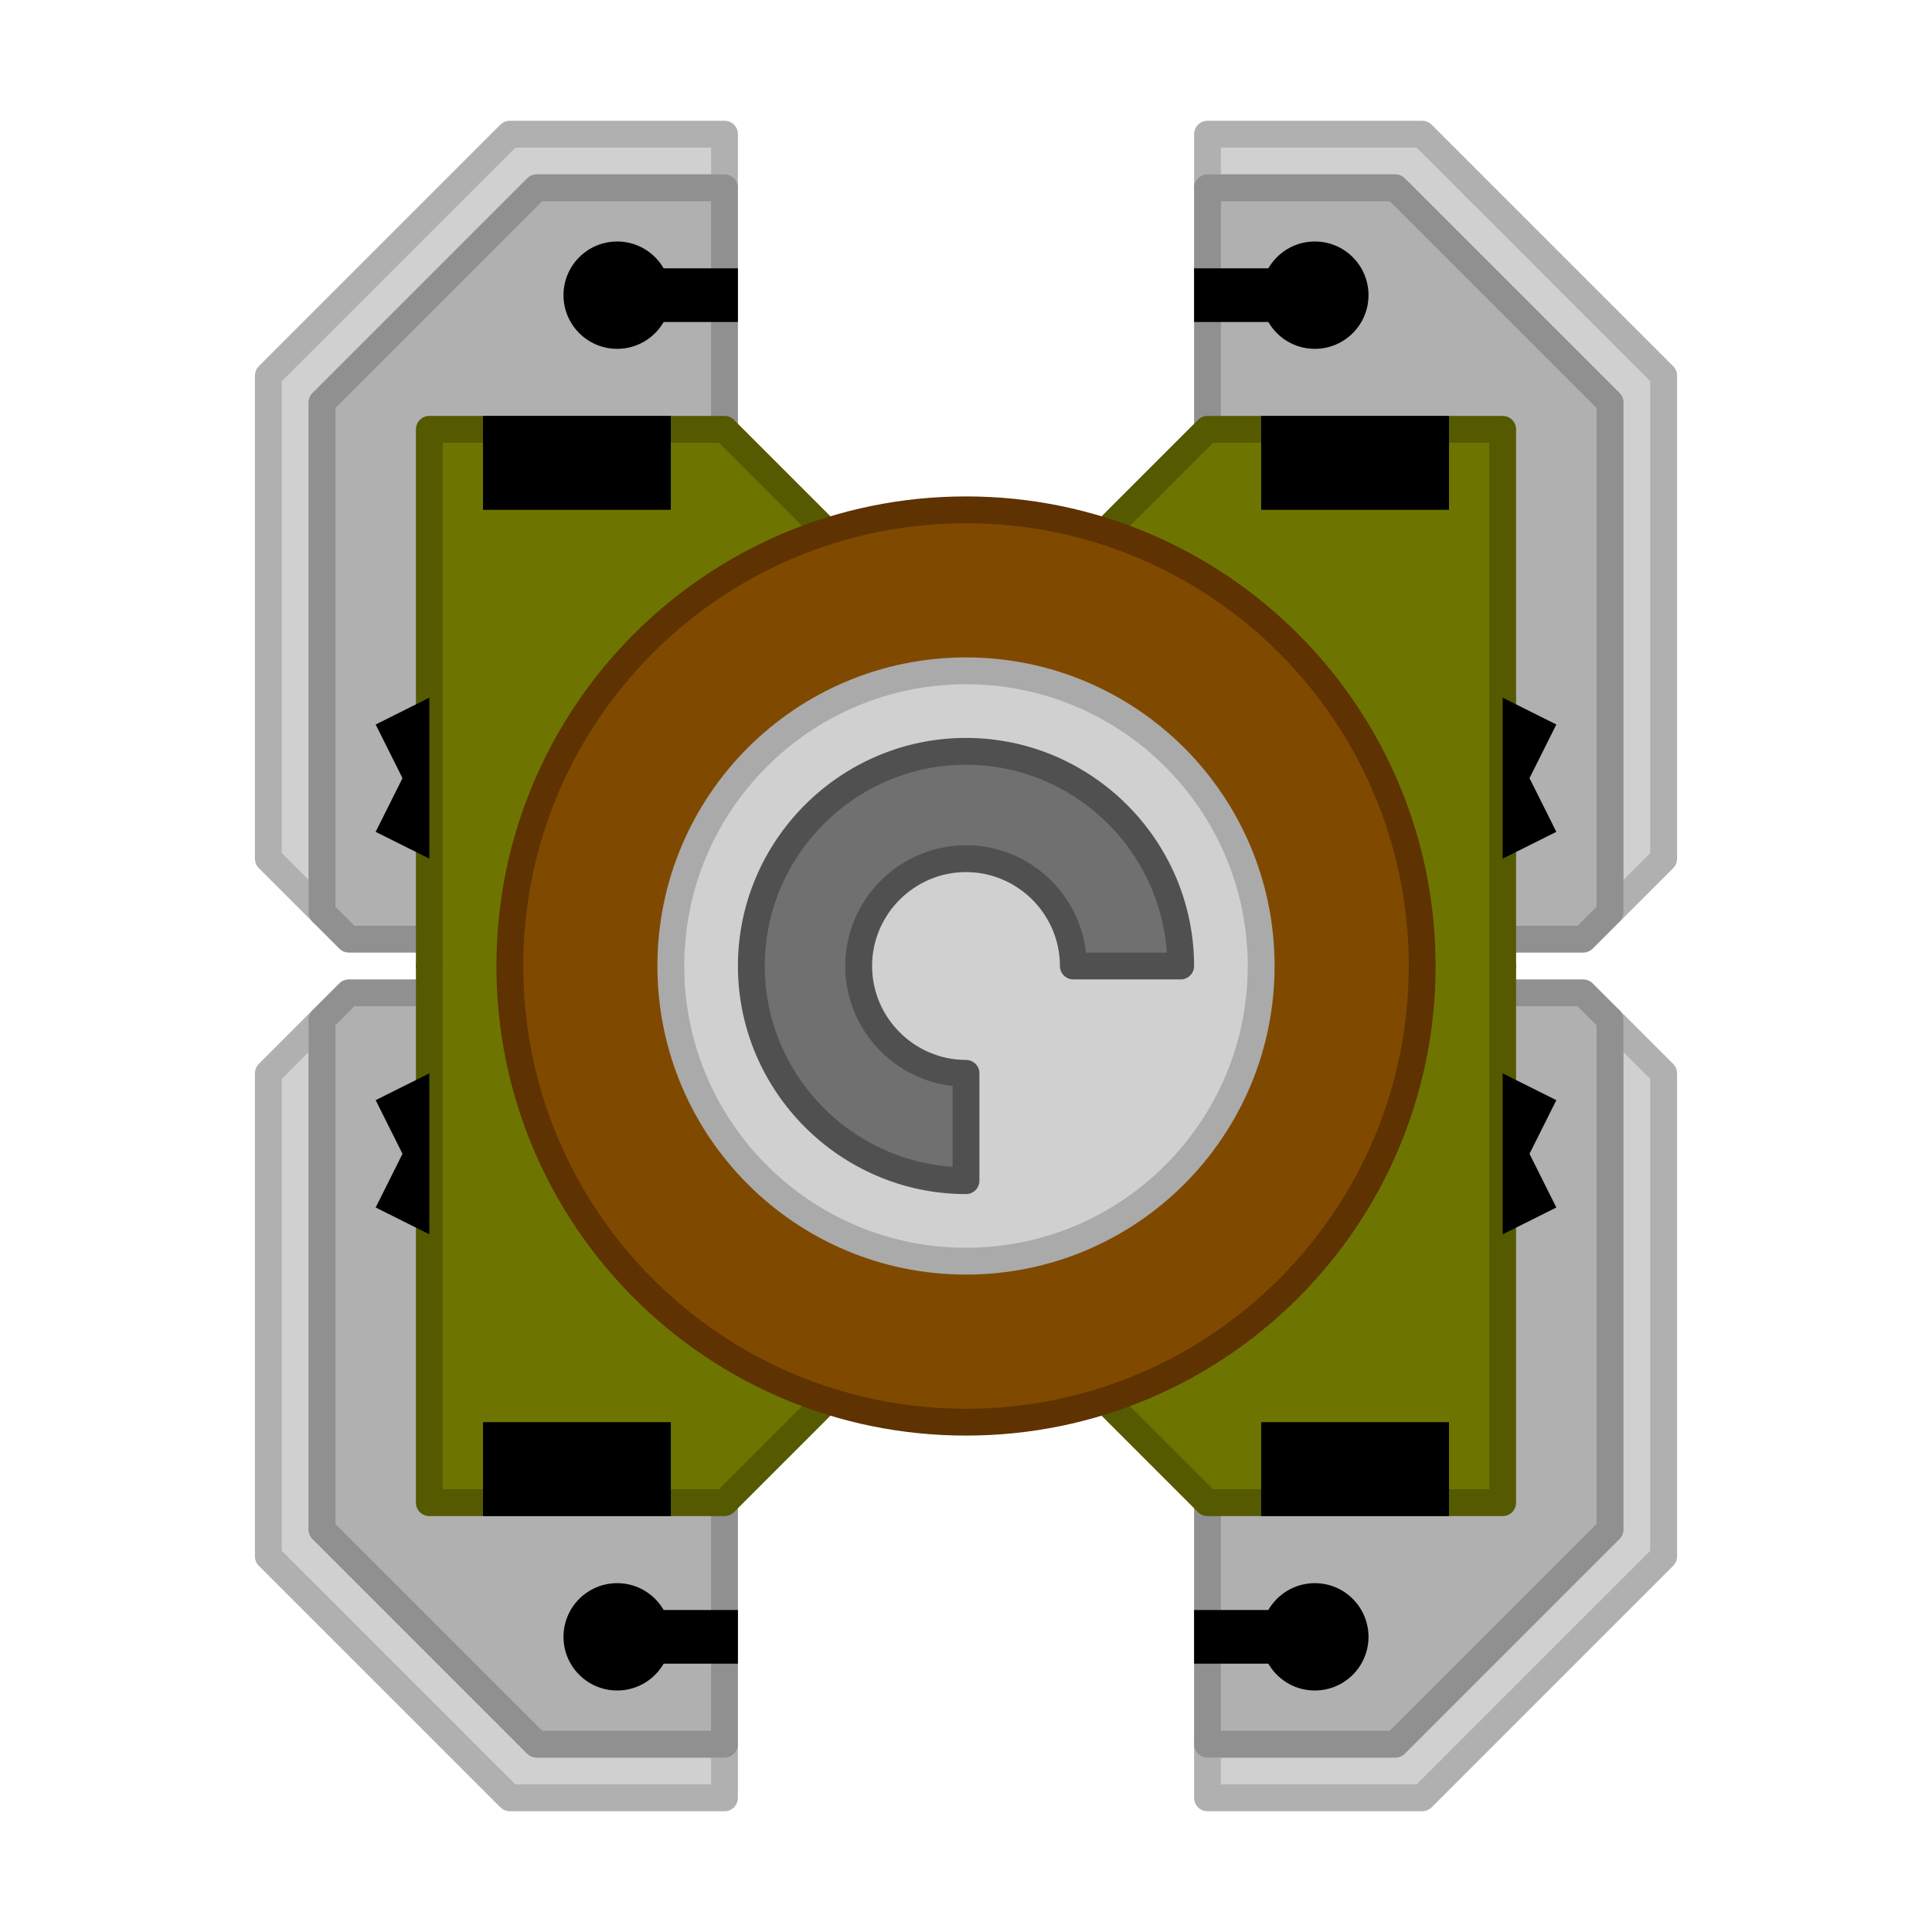
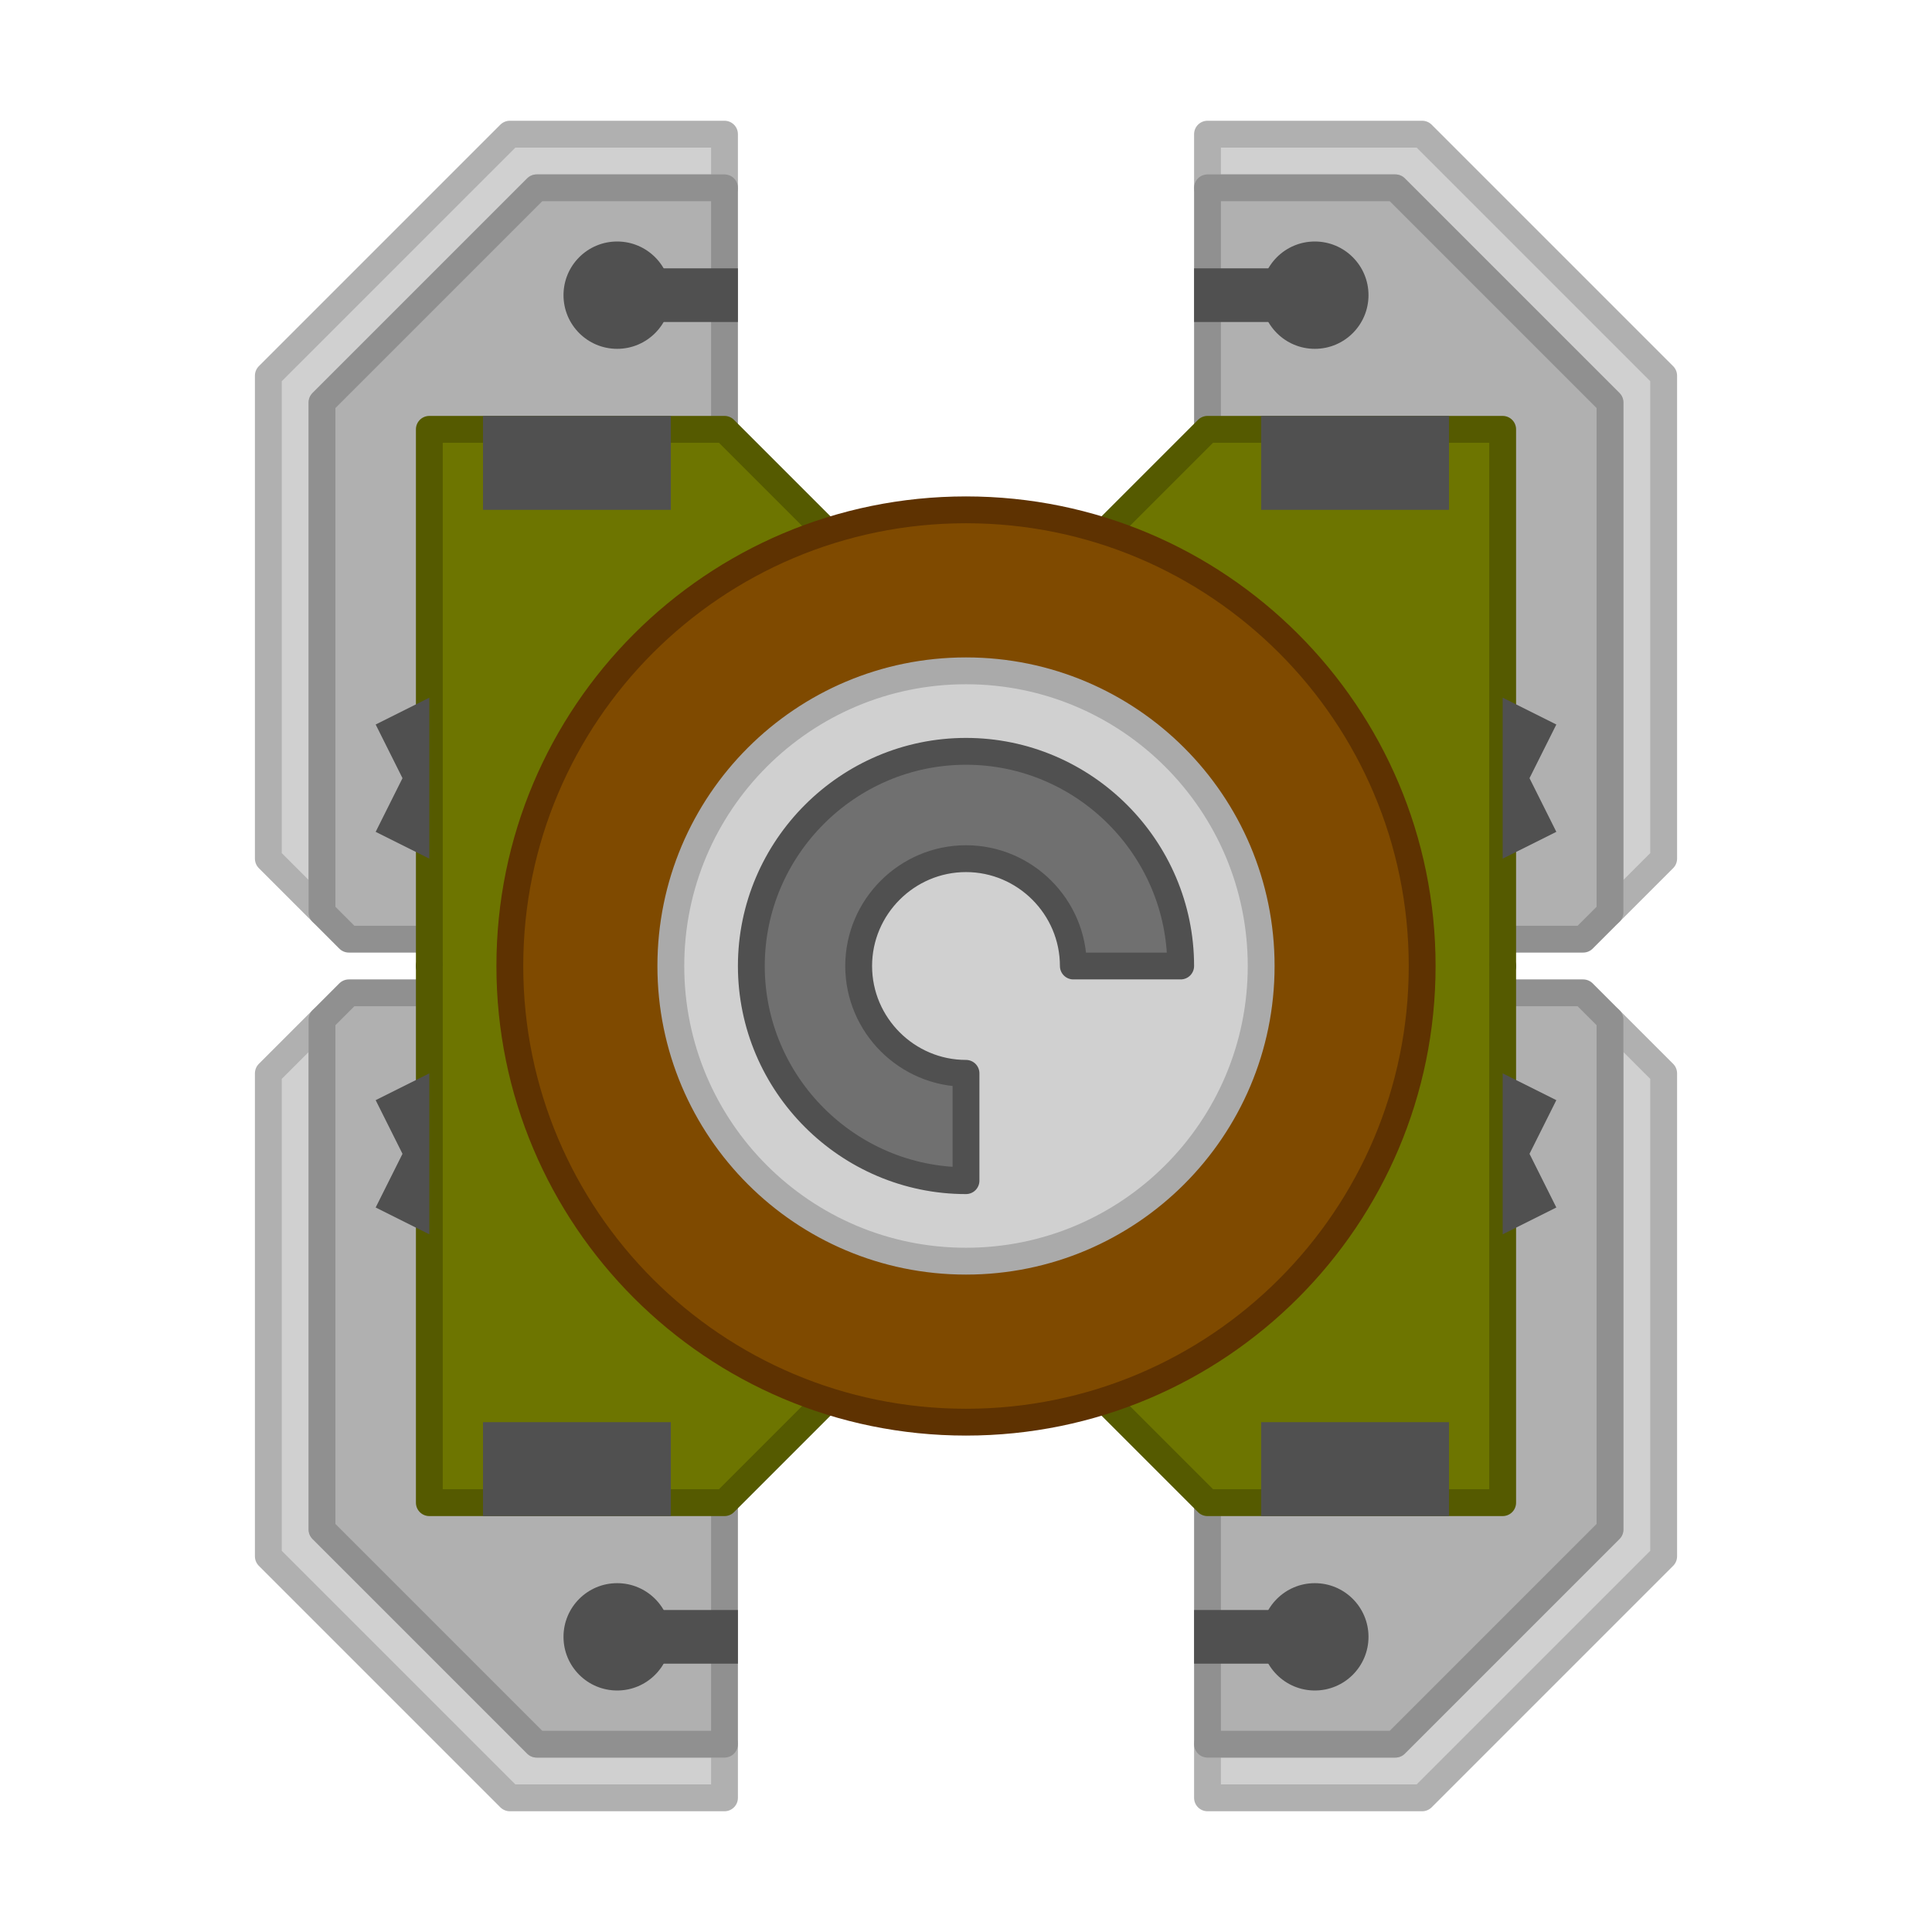
<svg xmlns="http://www.w3.org/2000/svg" width="720" height="720" stroke-width="10" stroke-linecap="round" stroke-linejoin="round">
  <style>
.sicalyme_color_olive
{
fill:
#6d7500
;
stroke:
#555a00
}
.sicalyme_color_brown
{
fill:
#7f4a00
;
stroke:
#5e3201
}
.sicalyme_color_white
{
fill:
#d0d0d0
;
stroke:
#aaa
}
.sicalyme_color_light_grey
{
fill:
#d0d0d0
;
stroke:
#b0b0b0
}
.sicalyme_color_grey
{
fill:
#b0b0b0
;
stroke:
#909090
}
.sicalyme_color_black
{
fill:
#707070
;
stroke:
#505050
}
.sicalyme_color_tape
{
fill:
#505050
- ,
- stroke-width:
- 0
}
</style>
  <g transform="rotate(0 360 360)">
    <animateTransform attributeName="transform" attributeType="XML" type="rotate" values=" 0 360 360;0.868 360 360;1.71 360 360;2.5 360 360; 3.214 360 360;3.83 360 360;4.33 360 360;4.698 360 360;4.924 360 360;5 360 360;4.924 360 360;4.698 360 360;4.33 360 360;3.83 360 360;3.214 360 360;2.5 360 360;1.71 360 360;0.868 360 360;0 360 360;-0.868 360 360;-1.71 360 360;-2.5 360 360;-3.214 360 360;-3.83 360 360;-4.33 360 360;-4.698 360 360;-4.924 360 360;-5 360 360;-4.924 360 360;-4.698 360 360;-4.33 360 360;-3.83 360 360;-3.214 360 360;-2.5 360 360;-1.71 360 360;-0.868 360 360;0 360 360 " dur="2s" repeatCount="indefinite" />
    <g transform="rotate(0 560 270)">
      <animateTransform attributeName="transform" attributeType="XML" type="rotate" values=" 0 560 270;0.868 560 270;1.71 560 270;2.5 560 270;3.214 560 270;3.83 560 270;4.33 560 270;4.698 560 270;4.924 560 270;5 560 270;4.924 560 270;4.698 560 270;4.33 560 270;3.83 560 270;3.214 560 270;2.5 560 270;1.71 560 270;0.868 560 270;0 560 270;-0.868 560 270;-1.71 560 270;-2.5 560 270;-3.214 560 270;-3.83 560 270;-4.33 560 270;-4.698 560 270;-4.924 560 270;-5 560 270;-4.924 560 270;-4.698 560 270;-4.33 560 270;-3.83 560 270;-3.214 560 270;-2.5 560 270;-1.71 560 270;-0.868 560 270;0 560 270 " dur="2s" repeatCount="indefinite" />
      <g>
        <path d=" M600 340v-190l-80-80h-70v-20h80l90 90v180Z " class="sicalyme_color_light_grey" />
        <path d=" M450 70h70l80 80v190l-10 10h-140Z " class="sicalyme_color_grey" />
        <circle r="20" cx="490" cy="110" class="sicalyme_color_tape" />
        <path d=" M445 100h28v20h-28Z " class="sicalyme_color_tape" />
      </g>
    </g>
    <g transform="rotate(0 560 450)">
      <animateTransform attributeName="transform" attributeType="XML" type="rotate" values=" 0 360 360;0.868 360 360;1.71 360 360;2.5 360 360; 3.214 360 360;3.83 360 360;4.33 360 360;4.698 360 360;4.924 360 360;5 360 360;4.924 360 360;4.698 360 360;4.33 360 360;3.83 360 360;3.214 360 360;2.5 360 360;1.71 360 360;0.868 360 360;0 360 360;-0.868 360 360;-1.71 360 360;-2.5 360 360;-3.214 360 360;-3.83 360 360;-4.33 360 360;-4.698 360 360;-4.924 360 360;-5 360 360;-4.924 360 360;-4.698 360 360;-4.33 360 360;-3.83 360 360;-3.214 360 360;-2.5 360 360;-1.71 360 360;-0.868 360 360;0 360 360 " dur="2s" repeatCount="indefinite" />
      <g transform="translate(0 720) scale(1-1)">
        <path d=" M600 340v-190l-80-80h-70v-20h80l90 90v180Z " class="sicalyme_color_light_grey" />
        <path d=" M450 70h70l80 80v190l-10 10h-140Z " class="sicalyme_color_grey" />
        <circle r="20" cx="490" cy="110" class="sicalyme_color_tape" />
        <path d=" M445 100h28v20h-28Z " class="sicalyme_color_tape" />
      </g>
    </g>
    <g transform="rotate(0 160 270)">
      <animateTransform attributeName="transform" attributeType="XML" type="rotate" values=" 0 360 360;0.868 360 360;1.71 360 360;2.5 360 360; 3.214 360 360;3.83 360 360;4.33 360 360;4.698 360 360;4.924 360 360;5 360 360;4.924 360 360;4.698 360 360;4.33 360 360;3.83 360 360;3.214 360 360;2.5 360 360;1.71 360 360;0.868 360 360;0 360 360;-0.868 360 360;-1.71 360 360;-2.5 360 360;-3.214 360 360;-3.83 360 360;-4.33 360 360;-4.698 360 360;-4.924 360 360;-5 360 360;-4.924 360 360;-4.698 360 360;-4.33 360 360;-3.83 360 360;-3.214 360 360;-2.5 360 360;-1.71 360 360;-0.868 360 360;0 360 360 " dur="2s" repeatCount="indefinite" />
      <g transform="translate(720) scale(-1 1)">
        <path d=" M600 340v-190l-80-80h-70v-20h80l90 90v180Z " class="sicalyme_color_light_grey" />
        <path d=" M450 70h70l80 80v190l-10 10h-140Z " class="sicalyme_color_grey" />
        <circle r="20" cx="490" cy="110" class="sicalyme_color_tape" />
        <path d=" M445 100h28v20h-28Z " class="sicalyme_color_tape" />
      </g>
    </g>
    <g transform="rotate(0 160 450)">
      <animateTransform attributeName="transform" attributeType="XML" type="rotate" values=" 0 360 360;0.868 360 360;1.71 360 360;2.5 360 360; 3.214 360 360;3.83 360 360;4.33 360 360;4.698 360 360;4.924 360 360;5 360 360;4.924 360 360;4.698 360 360;4.33 360 360;3.83 360 360;3.214 360 360;2.5 360 360;1.71 360 360;0.868 360 360;0 360 360;-0.868 360 360;-1.71 360 360;-2.5 360 360;-3.214 360 360;-3.83 360 360;-4.33 360 360;-4.698 360 360;-4.924 360 360;-5 360 360;-4.924 360 360;-4.698 360 360;-4.33 360 360;-3.83 360 360;-3.214 360 360;-2.5 360 360;-1.71 360 360;-0.868 360 360;0 360 360 " dur="2s" repeatCount="indefinite" />
      <g transform="translate(720 720) scale(-1)">
        <path d=" M600 340v-190l-80-80h-70v-20h80l90 90v180Z " class="sicalyme_color_light_grey" />
        <path d=" M450 70h70l80 80v190l-10 10h-140Z " class="sicalyme_color_grey" />
        <circle r="20" cx="490" cy="110" class="sicalyme_color_tape" />
        <path d=" M445 100h28v20h-28Z " class="sicalyme_color_tape" />
      </g>
    </g>
    <g>
      <path d=" M410 360v-160l40-40h110v200 " class="sicalyme_color_olive" />
      <path d=" M560 260l20 10-10 20 10 20-20 10Z " class="sicalyme_color_tape" />
      <path d=" M470 155h70v35h-70Z " class="sicalyme_color_tape" />
    </g>
    <g transform="translate(0 720) scale(1-1)">
      <path d=" M410 360v-160l40-40h110v200 " class="sicalyme_color_olive" />
      <path d=" M560 260l20 10-10 20 10 20-20 10Z " class="sicalyme_color_tape" />
      <path d=" M470 155h70v35h-70Z " class="sicalyme_color_tape" />
    </g>
    <g transform="translate(720) scale(-1 1)">
      <path d=" M410 360v-160l40-40h110v200 " class="sicalyme_color_olive" />
      <path d=" M560 260l20 10-10 20 10 20-20 10Z " class="sicalyme_color_tape" />
      <path d=" M470 155h70v35h-70Z " class="sicalyme_color_tape" />
    </g>
    <g transform="translate(720 720) scale(-1)">
      <path d=" M410 360v-160l40-40h110v200 " class="sicalyme_color_olive" />
      <path d=" M560 260l20 10-10 20 10 20-20 10Z " class="sicalyme_color_tape" />
      <path d=" M470 155h70v35h-70Z " class="sicalyme_color_tape" />
    </g>
  </g>
  <circle r="170" cx="360" cy="360" class="sicalyme_color_brown" />
  <circle r="110" cx="360" cy="360" class="sicalyme_color_white" />
  <path d=" M360 400c-22 0-40-18-40-40 0-22 18-40 40-40 22 0 40 18 40 40h40c0-44-36-80-80-80-44 0-80 36-80 80 0 44 36 80 80 80Z " class="sicalyme_color_black">
    <animateTransform attributeName="transform" attributeType="XML" type="rotate" values=" -10 360 360;10 360 360;80 360 360;100 360 360;170 360 360;190 360 360;260 360 360;280 360 360;350 360 360 " dur="4s" repeatCount="indefinite" />
  </path>
</svg>
